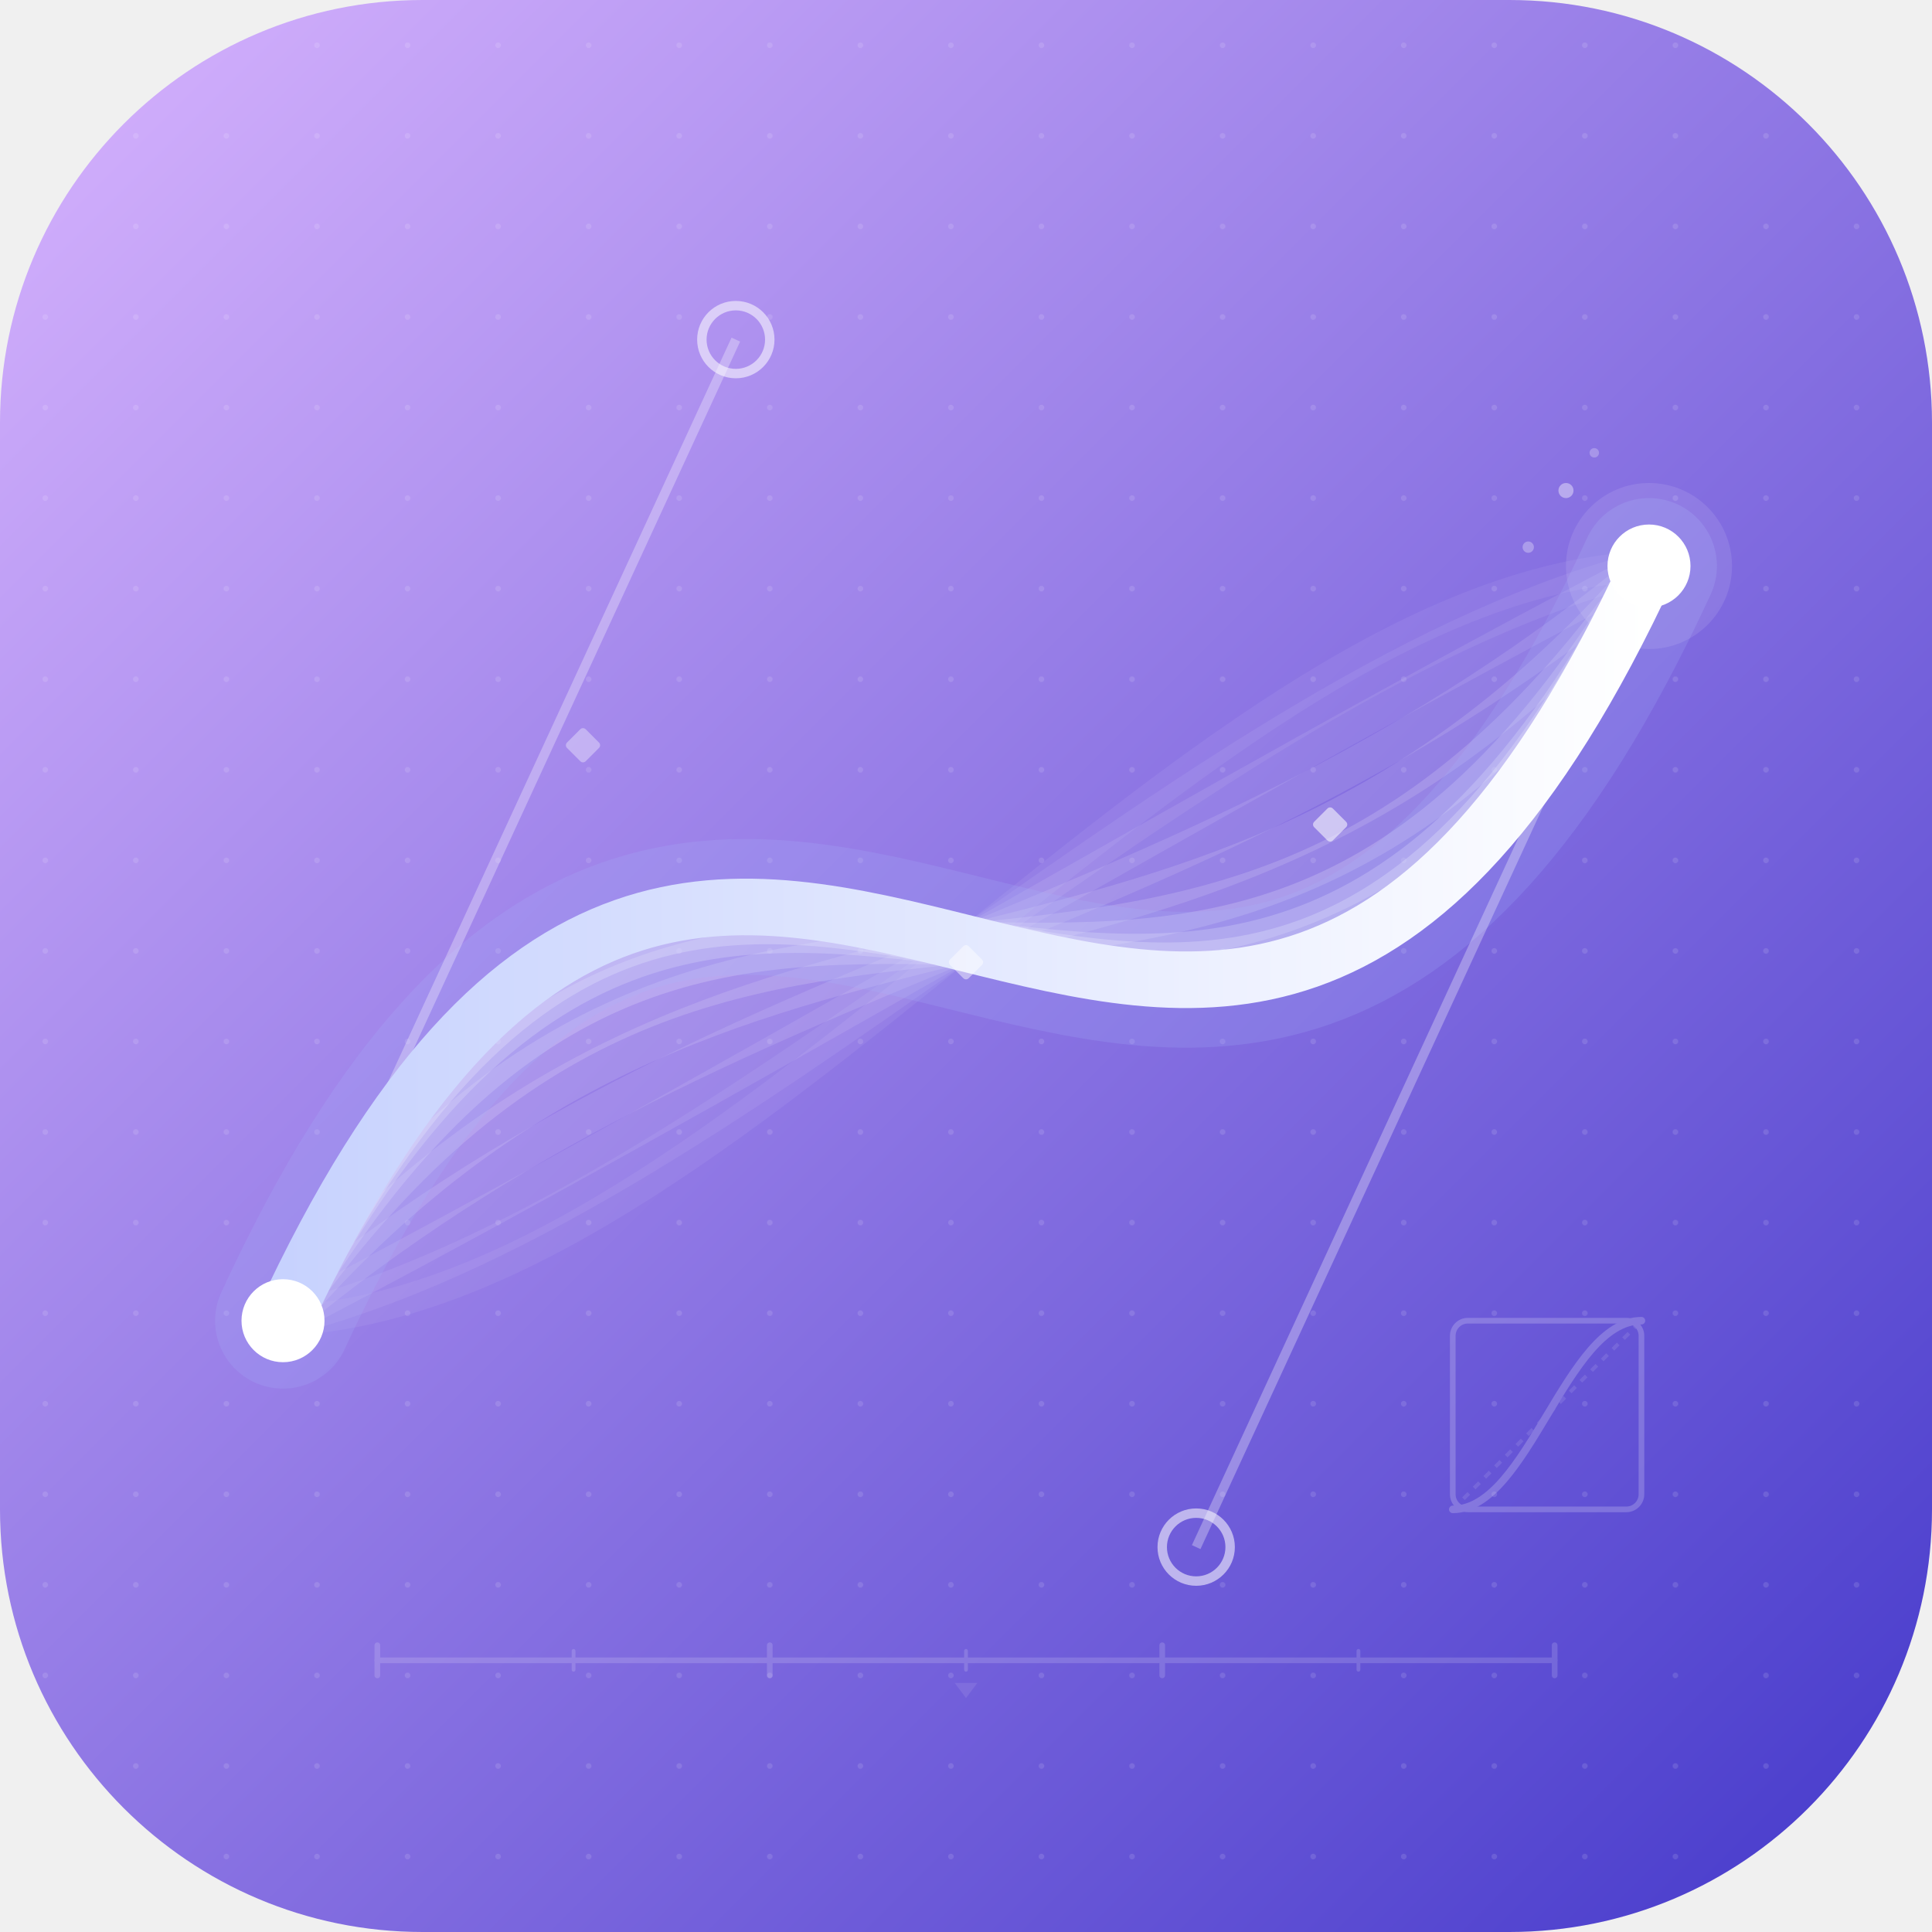
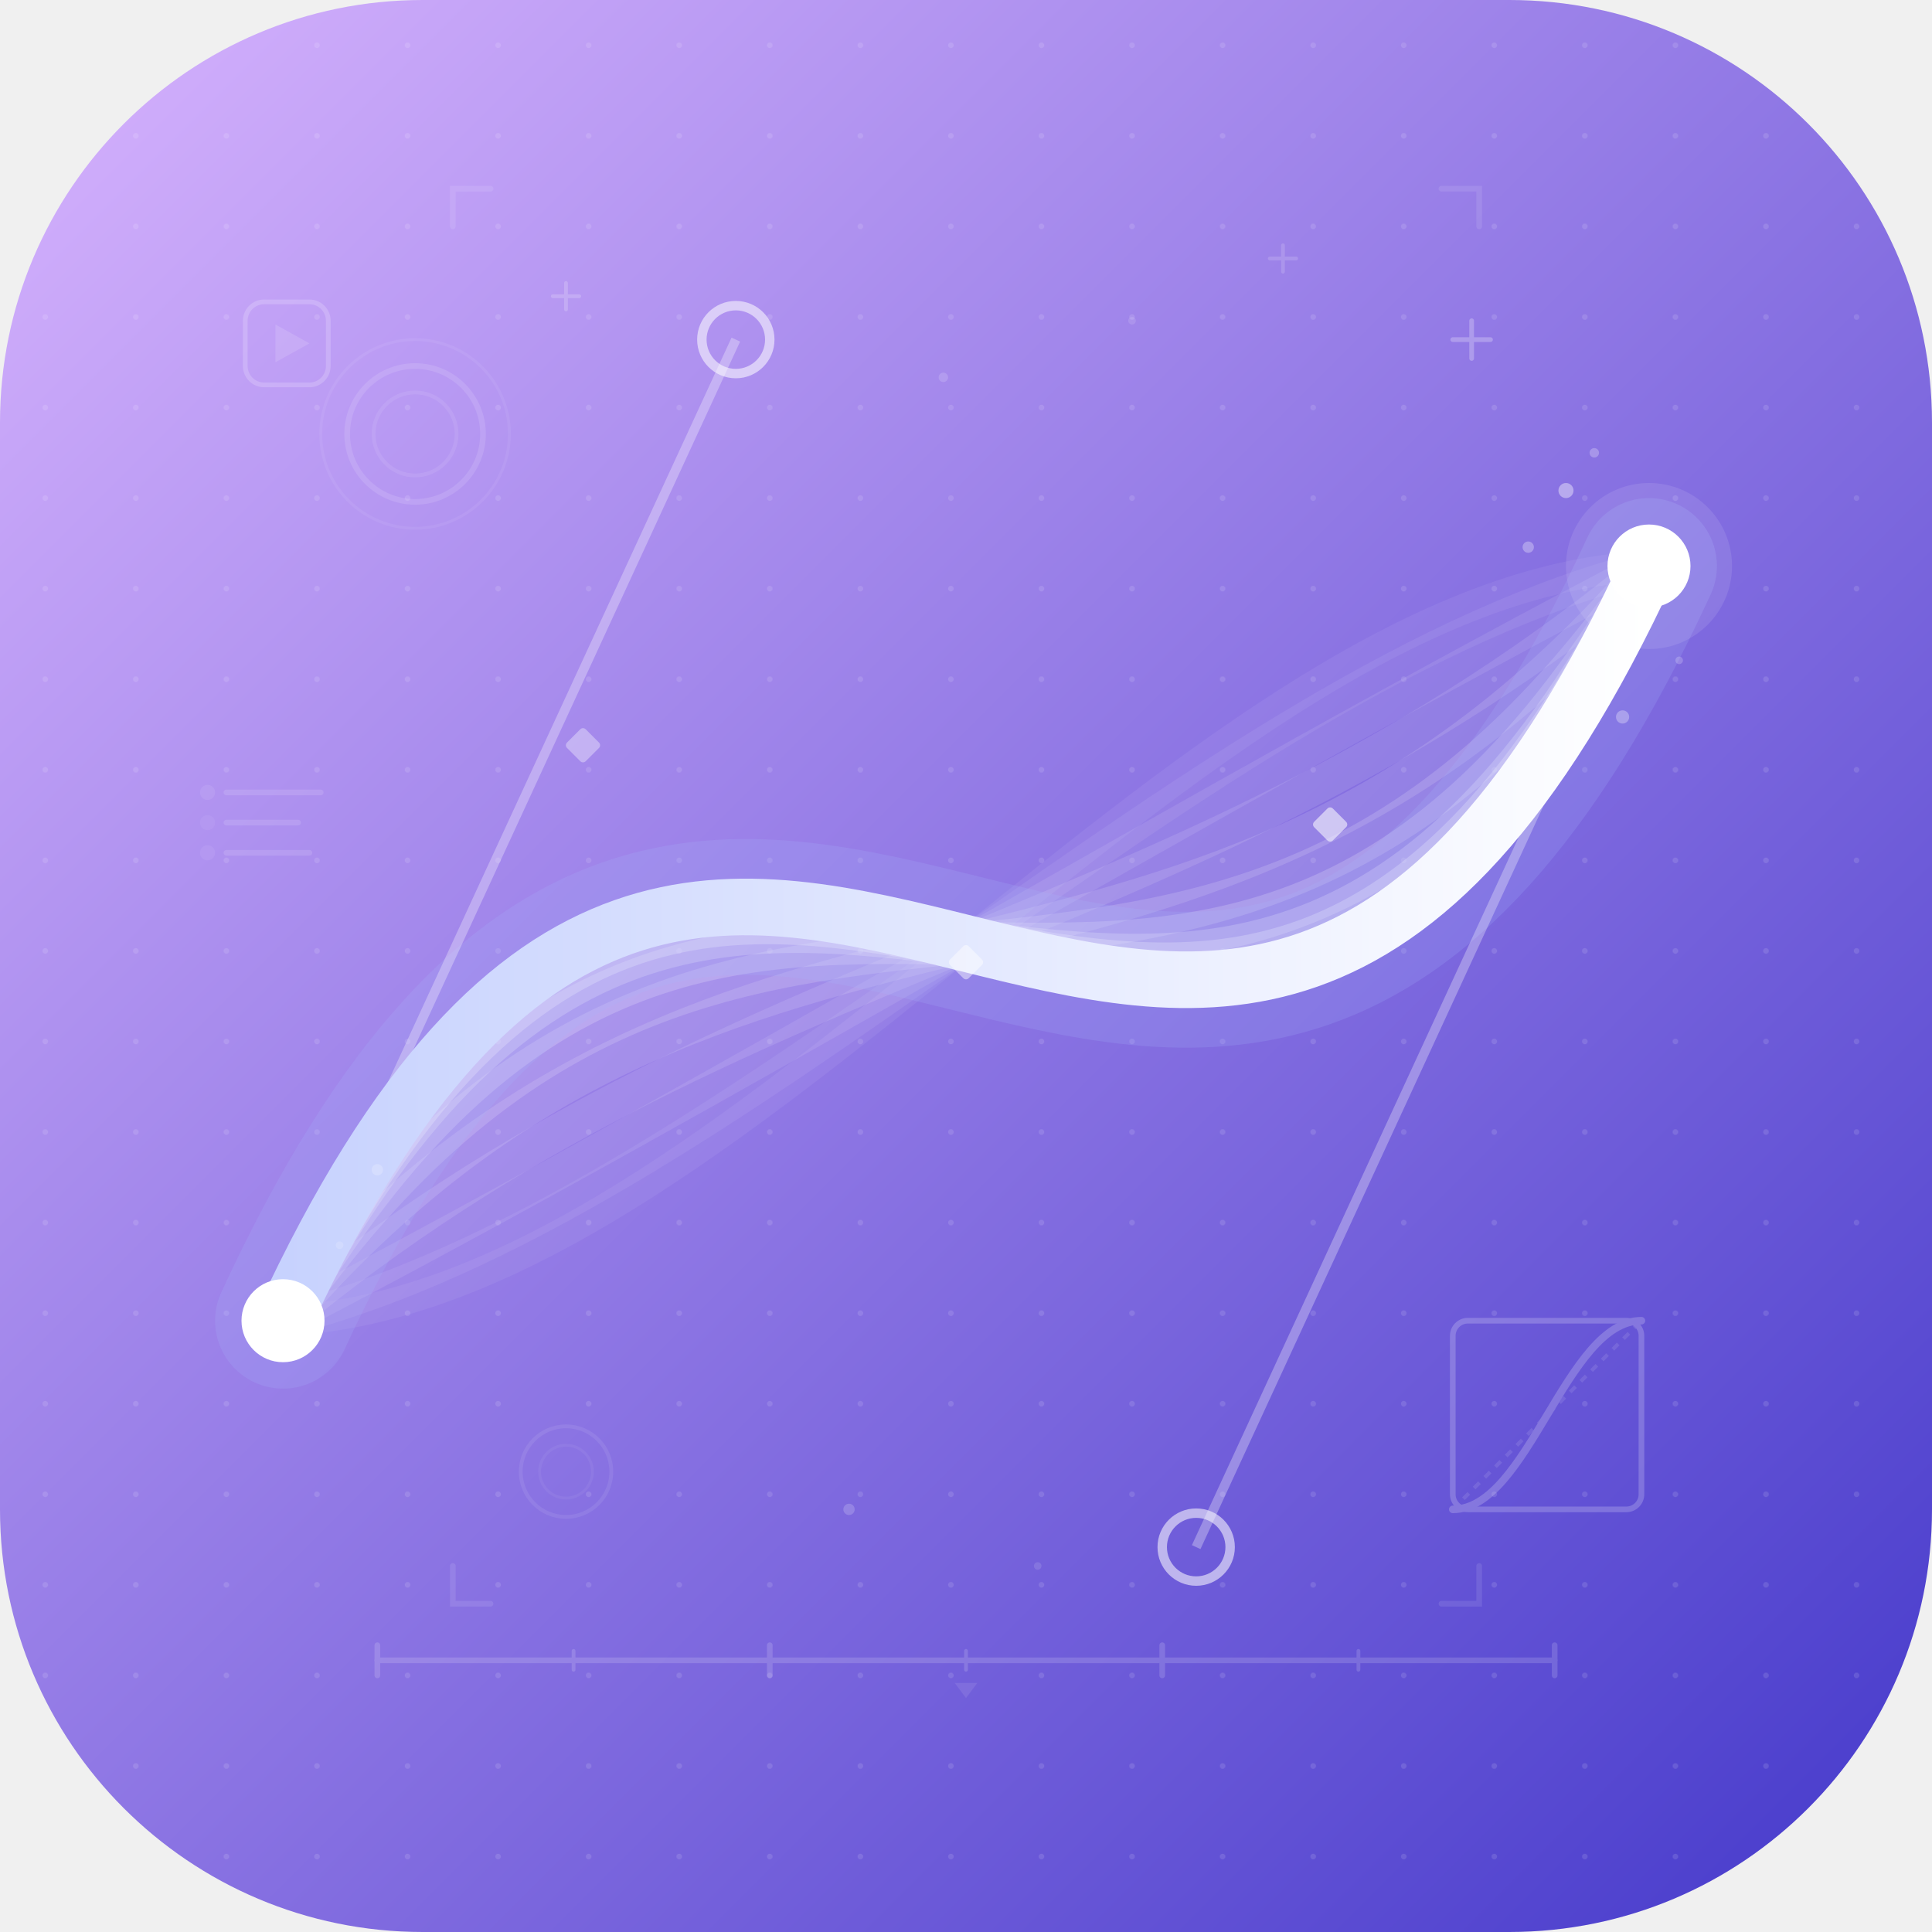
<svg xmlns="http://www.w3.org/2000/svg" viewBox="0 0 1024 1024" width="1024" height="1024">
  <defs>
    <linearGradient id="bg" x1="0" y1="0" x2="1" y2="1">
      <stop offset="0%" stop-color="#D8B4FE" />
      <stop offset="100%" stop-color="#4338CA" />
    </linearGradient>
    <linearGradient id="curve-main" x1="0" y1="0" x2="1" y2="0">
      <stop offset="0%" stop-color="#C7D2FE" />
      <stop offset="100%" stop-color="#FFFFFF" />
    </linearGradient>
    <pattern id="dots" x="0" y="0" width="48" height="48" patternUnits="userSpaceOnUse">
      <circle cx="24" cy="24" r="1.5" fill="#FFFFFF" opacity="0.12" />
    </pattern>
  </defs>
  <rect width="1024" height="1024" rx="224" ry="224" fill="url(#bg)" />
  <rect width="1024" height="1024" rx="224" ry="224" fill="url(#dots)" />
  <path d="M 150 700 C 390 690, 634 310, 874 300" fill="none" stroke="#FFFFFF" stroke-opacity="0.06" stroke-width="16" stroke-linecap="round" />
  <path d="M 150 700 C 390 640, 634 360, 874 300" fill="none" stroke="#FFFFFF" stroke-opacity="0.07" stroke-width="17" stroke-linecap="round" />
  <path d="M 150 700 C 390 575, 634 425, 874 300" fill="none" stroke="#FFFFFF" stroke-opacity="0.09" stroke-width="18" stroke-linecap="round" />
  <path d="M 150 700 C 390 500, 634 500, 874 300" fill="none" stroke="#FFFFFF" stroke-opacity="0.11" stroke-width="19" stroke-linecap="round" />
  <path d="M 150 700 C 390 420, 634 580, 874 300" fill="none" stroke="#FFFFFF" stroke-opacity="0.13" stroke-width="20" stroke-linecap="round" />
  <path d="M 150 700 C 390 350, 634 650, 874 300" fill="none" stroke="#FFFFFF" stroke-opacity="0.16" stroke-width="21" stroke-linecap="round" />
  <path d="M 150 700 C 390 290, 634 710, 874 300" fill="none" stroke="#FFFFFF" stroke-opacity="0.19" stroke-width="23" stroke-linecap="round" />
  <path d="M 150 700 C 390 240, 634 760, 874 300" fill="none" stroke="#FFFFFF" stroke-opacity="0.23" stroke-width="25" stroke-linecap="round" />
  <path d="M 150 700 C 390 210, 634 790, 874 300" fill="none" stroke="#FFFFFF" stroke-opacity="0.27" stroke-width="27" stroke-linecap="round" />
  <path d="M 150 700 C 390 180, 634 820, 874 300" fill="none" stroke="#A5B4FC" stroke-opacity="0.2" stroke-width="72" stroke-linecap="round" />
  <line x1="150" y1="700" x2="390" y2="180" stroke="#FFFFFF" stroke-opacity="0.3" stroke-width="5" />
  <line x1="874" y1="300" x2="634" y2="820" stroke="#FFFFFF" stroke-opacity="0.3" stroke-width="5" />
  <path d="M 150 700 C 390 180, 634 820, 874 300" fill="none" stroke="url(#curve-main)" stroke-width="30" stroke-linecap="round" />
  <rect x="302" y="388" width="14" height="14" rx="2" transform="rotate(45, 309, 395)" fill="#FFFFFF" opacity="0.35" />
  <rect x="505" y="503" width="14" height="14" rx="2" transform="rotate(45, 512, 510)" fill="#FFFFFF" opacity="0.45" />
  <rect x="698" y="430" width="14" height="14" rx="2" transform="rotate(45, 705, 437)" fill="#FFFFFF" opacity="0.55" />
  <circle cx="390" cy="180" r="18" fill="none" stroke="#FFFFFF" stroke-opacity="0.55" stroke-width="5" />
  <circle cx="634" cy="820" r="18" fill="none" stroke="#FFFFFF" stroke-opacity="0.55" stroke-width="5" />
  <circle cx="150" cy="700" r="22" fill="#FFFFFF" />
  <circle cx="874" cy="300" r="22" fill="#FFFFFF" />
  <circle cx="874" cy="300" r="44" fill="#FFFFFF" opacity="0.1" />
  <circle cx="830" cy="260" r="4" fill="#FFFFFF" opacity="0.4" />
  <circle cx="810" cy="290" r="3" fill="#FFFFFF" opacity="0.3" />
  <circle cx="845" cy="240" r="2.5" fill="#FFFFFF" opacity="0.25" />
+   <circle cx="220" cy="230" r="36" fill="none" stroke="#FFFFFF" stroke-opacity="0.12" stroke-width="3" />
+   <circle cx="220" cy="230" r="22" fill="none" stroke="#FFFFFF" stroke-opacity="0.08" stroke-width="2" />
+   <circle cx="220" cy="230" r="50" fill="none" stroke="#FFFFFF" stroke-opacity="0.06" stroke-width="1.5" />
+   <g opacity="0.25" stroke="#FFFFFF" stroke-width="2.5" stroke-linecap="round">
+     <line x1="780" y1="170" x2="780" y2="190" />
+     <line x1="770" y1="180" x2="790" y2="180" />
+   </g>
+   <g opacity="0.15" stroke="#FFFFFF" stroke-width="2" stroke-linecap="round">
+     <line x1="680" y1="130" x2="680" y2="144" />
+     <line x1="673" y1="137" x2="687" y2="137" />
+   </g>
+   <g opacity="0.18" stroke="#FFFFFF" stroke-width="2" stroke-linecap="round">
+     <line x1="300" y1="150" x2="300" y2="164" />
+     <line x1="293" y1="157" x2="307" y2="157" />
+   </g>
+   <g transform="translate(130, 160)" opacity="0.18">
+     <rect x="0" y="0" width="44" height="44" rx="10" fill="none" stroke="#FFFFFF" stroke-width="2.5" />
+     <polygon points="16,12 16,32 34,22" fill="#FFFFFF" opacity="0.7" />
+   </g>
+   <g transform="translate(120, 420)" opacity="0.12">
+     <line x1="0" y1="0" x2="50" y2="0" stroke="#FFFFFF" stroke-width="3" stroke-linecap="round" />
+     <line x1="0" y1="16" x2="38" y2="16" stroke="#FFFFFF" stroke-width="3" stroke-linecap="round" />
+     <line x1="0" y1="32" x2="44" y2="32" stroke="#FFFFFF" stroke-width="3" stroke-linecap="round" />
+     <circle cx="-10" cy="0" r="4" fill="#FFFFFF" opacity="0.6" />
+     <circle cx="-10" cy="16" r="4" fill="#FFFFFF" opacity="0.4" />
+     <circle cx="-10" cy="32" r="4" fill="#FFFFFF" opacity="0.5" />
+   </g>
+   <g stroke="#FFFFFF" stroke-opacity="0.1" stroke-width="3" stroke-linecap="round" fill="none">
+     <path d="M 260 100 L 240 100 L 240 120" />
+     <path d="M 764 100 L 784 100 L 784 120" />
+     <path d="M 240 830 L 240 850 L 260 850" />
+     <path d="M 784 830 L 784 850 L 764 850" />
+   </g>
+   <circle cx="200" cy="620" r="3" fill="#FFFFFF" opacity="0.2" />
+   <circle cx="180" cy="660" r="2" fill="#FFFFFF" opacity="0.15" />
+   <circle cx="860" cy="380" r="3.5" fill="#FFFFFF" opacity="0.3" />
+   <circle cx="890" cy="350" r="2" fill="#FFFFFF" opacity="0.2" />
+   <circle cx="500" cy="200" r="2.5" fill="#FFFFFF" opacity="0.15" />
+   <circle cx="600" cy="170" r="2" fill="#FFFFFF" opacity="0.12" />
+   <circle cx="450" cy="800" r="3" fill="#FFFFFF" opacity="0.18" />
+   <circle cx="550" cy="830" r="2" fill="#FFFFFF" opacity="0.12" />
+   <circle cx="300" cy="780" r="24" fill="none" stroke="#FFFFFF" stroke-opacity="0.08" stroke-width="2" />
+   <circle cx="300" cy="780" r="14" fill="none" stroke="#FFFFFF" stroke-opacity="0.05" stroke-width="1.5" />
  <g transform="translate(770, 700)" opacity="0.2">
    <rect x="0" y="0" width="100" height="100" rx="8" fill="none" stroke="#FFFFFF" stroke-width="3" />
    <line x1="0" y1="100" x2="100" y2="0" stroke="#FFFFFF" stroke-width="2" stroke-dasharray="4 4" opacity="0.5" />
    <path d="M 0 100 C 40 100, 60 0, 100 0" fill="none" stroke="#FFFFFF" stroke-width="4" stroke-linecap="round" />
  </g>
  <g transform="translate(200, 880)" opacity="0.15">
    <line x1="0" y1="0" x2="624" y2="0" stroke="#FFFFFF" stroke-width="3" stroke-linecap="round" />
    <line x1="0" y1="-8" x2="0" y2="8" stroke="#FFFFFF" stroke-width="3" stroke-linecap="round" />
    <line x1="104" y1="-5" x2="104" y2="5" stroke="#FFFFFF" stroke-width="2" stroke-linecap="round" />
    <line x1="208" y1="-8" x2="208" y2="8" stroke="#FFFFFF" stroke-width="3" stroke-linecap="round" />
    <line x1="312" y1="-5" x2="312" y2="5" stroke="#FFFFFF" stroke-width="2" stroke-linecap="round" />
    <line x1="416" y1="-8" x2="416" y2="8" stroke="#FFFFFF" stroke-width="3" stroke-linecap="round" />
    <line x1="520" y1="-5" x2="520" y2="5" stroke="#FFFFFF" stroke-width="2" stroke-linecap="round" />
    <line x1="624" y1="-8" x2="624" y2="8" stroke="#FFFFFF" stroke-width="3" stroke-linecap="round" />
    <polygon points="306,12 318,12 312,20" fill="#FFFFFF" opacity="0.6" />
  </g>
</svg>
